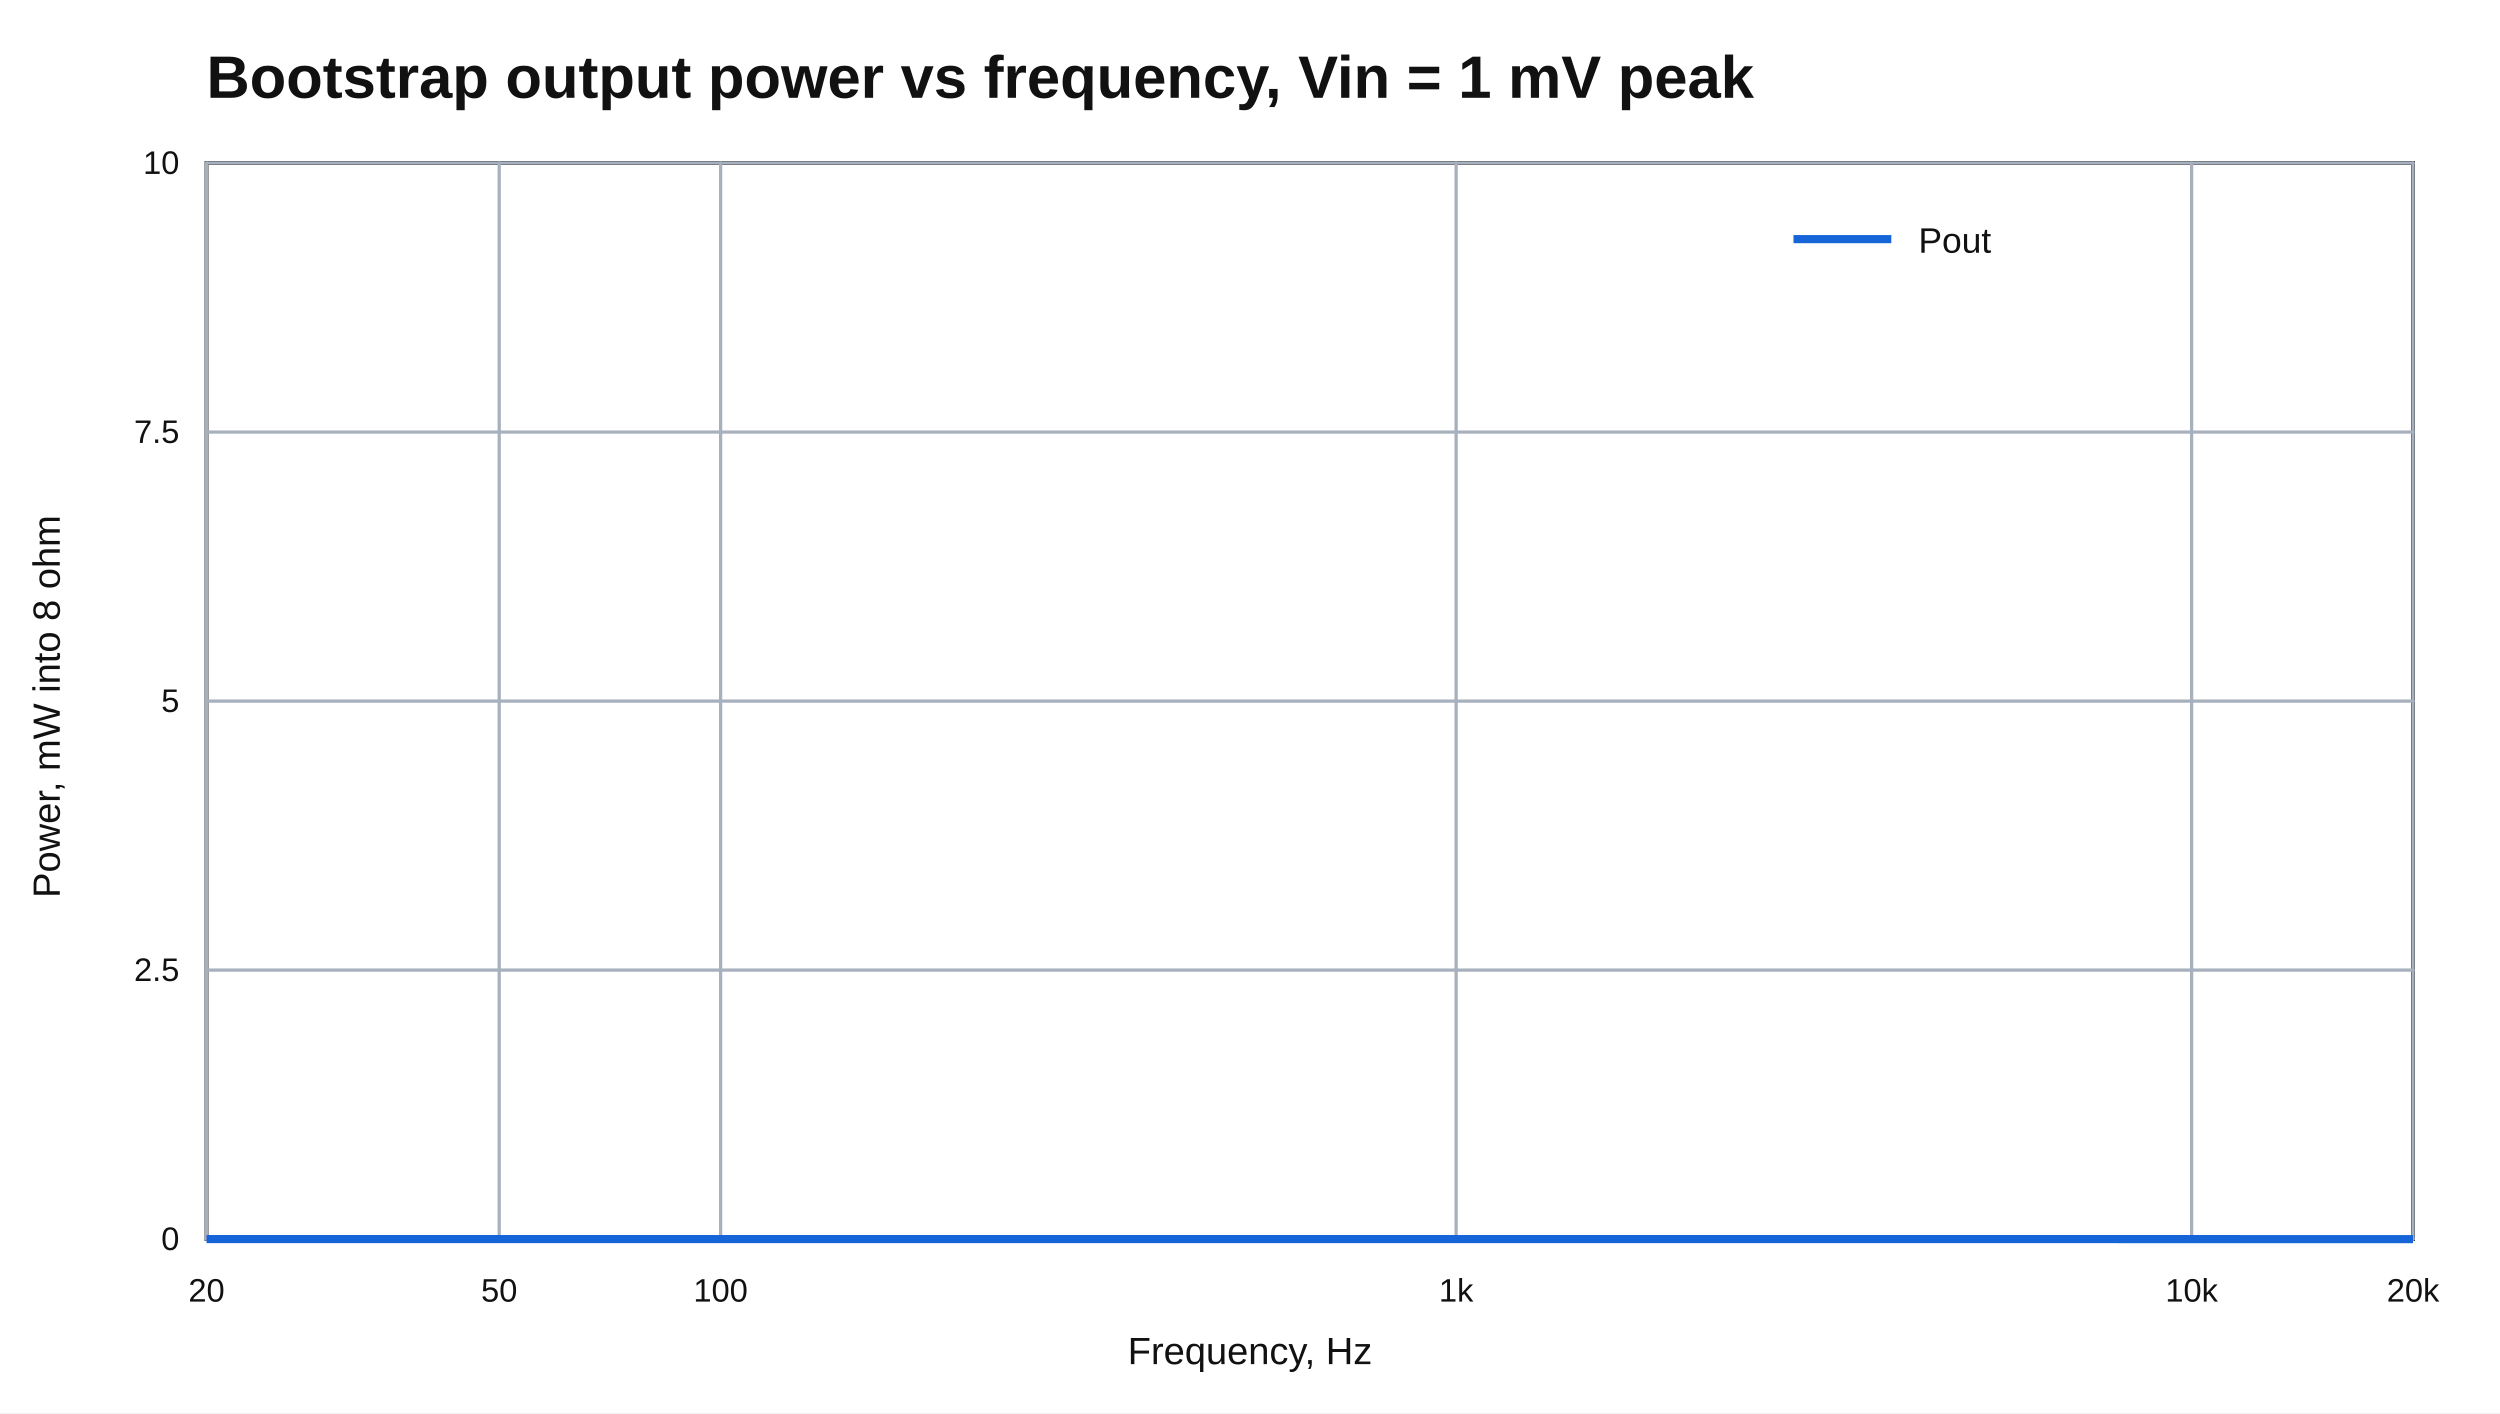
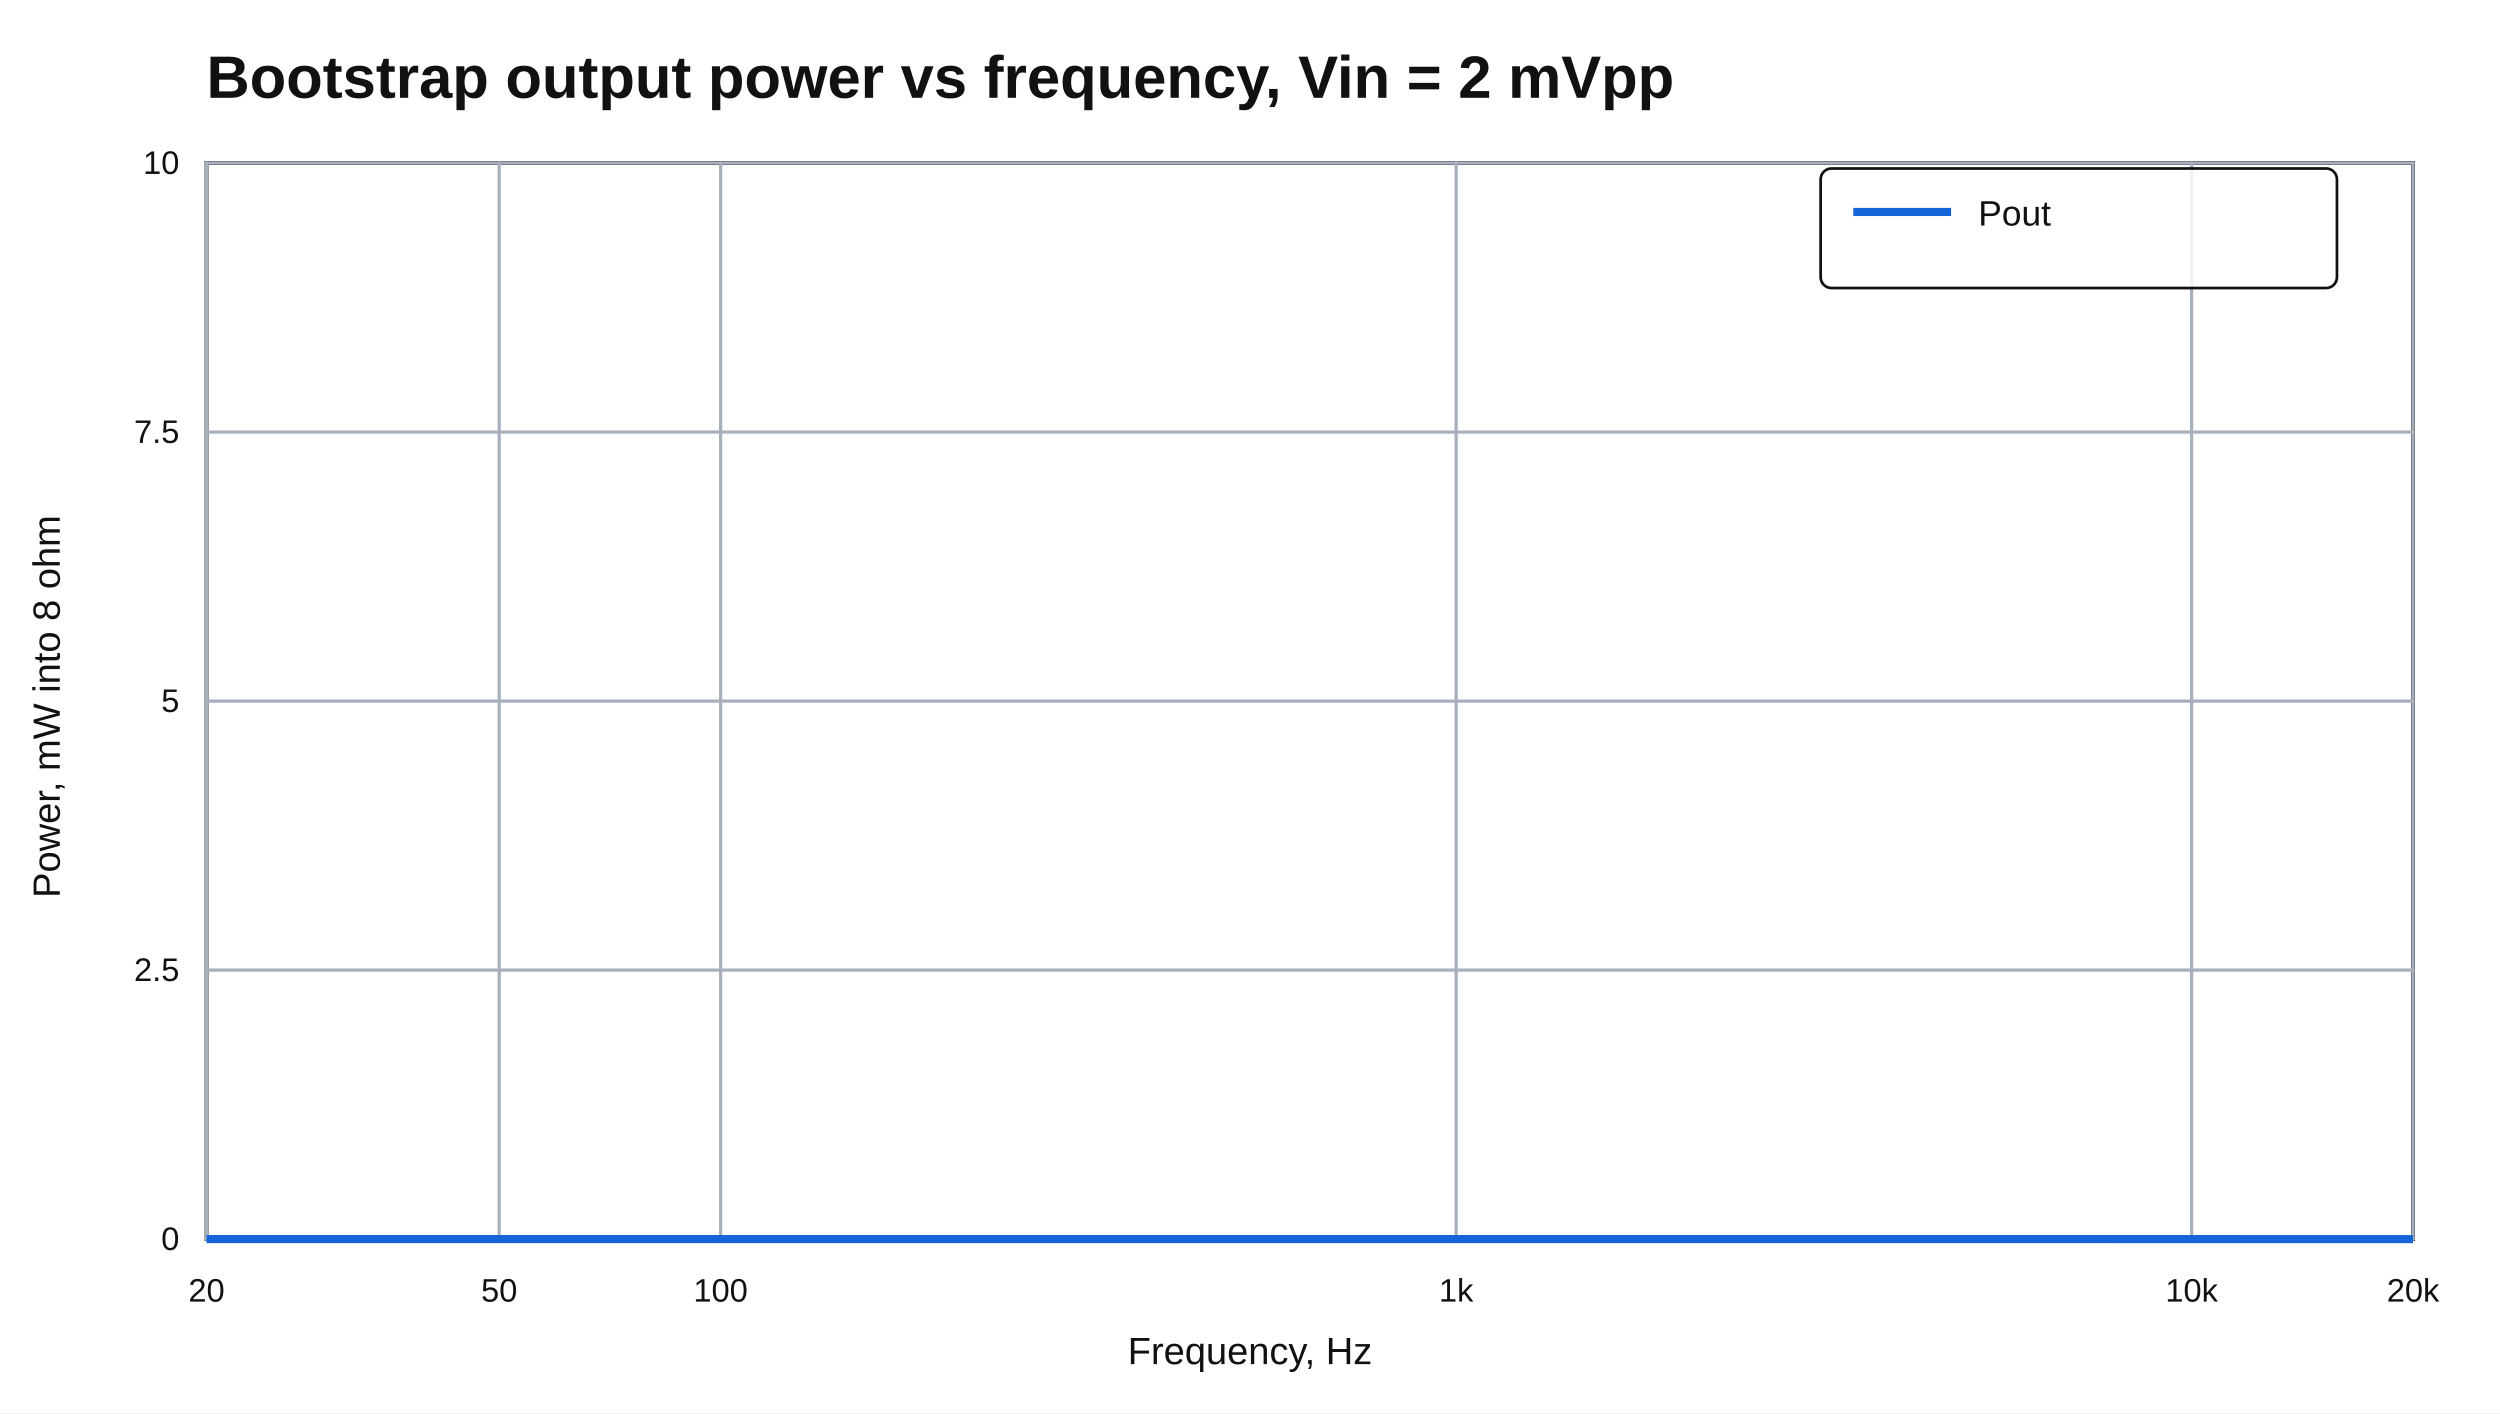
<svg xmlns="http://www.w3.org/2000/svg" width="920" height="520" viewBox="0 0 920 520">
  <defs>
    <style>
.wire{stroke:#111;stroke-width:2.6;fill:none;stroke-linecap:round;stroke-linejoin:round}
.thin{stroke:#a7b0bd;stroke-width:1.2;fill:none;stroke-linecap:round;stroke-linejoin:round}
.axis{stroke:#111;stroke-width:1.4;fill:none}
.blue{stroke:#1665d8;stroke-width:3;fill:none;stroke-linecap:round;stroke-linejoin:round}
.green{stroke:#13795b;stroke-width:3;fill:none;stroke-linecap:round;stroke-linejoin:round}
.orange{stroke:#b54708;stroke-width:3;fill:none;stroke-linecap:round;stroke-linejoin:round}
.node{fill:#111;stroke:none}
</style>
  </defs>
  <rect width="100%" height="100%" fill="#fff" />
-   <text x="76" y="36" font-family="Arial, Helvetica, sans-serif" font-size="22" font-weight="700" text-anchor="start" fill="#111">Bootstrap output power vs frequency, Vin = 1 mV peak</text>
+   <text x="76" y="36" font-family="Arial, Helvetica, sans-serif" font-size="22" font-weight="700" text-anchor="start" fill="#111">Bootstrap output power vs frequency, Vin = 2 mVpp</text>
  <rect x="76" y="60" width="812" height="396" fill="#fff" stroke="#111" stroke-width="1.4" />
  <line x1="76" y1="60" x2="76" y2="456" class="thin" />
  <text x="76" y="479" font-family="Arial, Helvetica, sans-serif" font-size="12" font-weight="400" text-anchor="middle" fill="#111">20</text>
  <line x1="183.709" y1="60" x2="183.709" y2="456" class="thin" />
  <text x="183.709" y="479" font-family="Arial, Helvetica, sans-serif" font-size="12" font-weight="400" text-anchor="middle" fill="#111">50</text>
  <line x1="265.188" y1="60" x2="265.188" y2="456" class="thin" />
  <text x="265.188" y="479" font-family="Arial, Helvetica, sans-serif" font-size="12" font-weight="400" text-anchor="middle" fill="#111">100</text>
  <line x1="535.855" y1="60" x2="535.855" y2="456" class="thin" />
  <text x="535.855" y="479" font-family="Arial, Helvetica, sans-serif" font-size="12" font-weight="400" text-anchor="middle" fill="#111">1k</text>
  <line x1="806.521" y1="60" x2="806.521" y2="456" class="thin" />
  <text x="806.521" y="479" font-family="Arial, Helvetica, sans-serif" font-size="12" font-weight="400" text-anchor="middle" fill="#111">10k</text>
  <line x1="888" y1="60" x2="888" y2="456" class="thin" />
  <text x="888" y="479" font-family="Arial, Helvetica, sans-serif" font-size="12" font-weight="400" text-anchor="middle" fill="#111">20k</text>
  <line x1="76" y1="456" x2="888" y2="456" class="thin" />
  <text x="66" y="460" font-family="Arial, Helvetica, sans-serif" font-size="12" font-weight="400" text-anchor="end" fill="#111">0</text>
  <line x1="76" y1="357" x2="888" y2="357" class="thin" />
  <text x="66" y="361" font-family="Arial, Helvetica, sans-serif" font-size="12" font-weight="400" text-anchor="end" fill="#111">2.5</text>
  <line x1="76" y1="258" x2="888" y2="258" class="thin" />
  <text x="66" y="262" font-family="Arial, Helvetica, sans-serif" font-size="12" font-weight="400" text-anchor="end" fill="#111">5</text>
  <line x1="76" y1="159" x2="888" y2="159" class="thin" />
  <text x="66" y="163" font-family="Arial, Helvetica, sans-serif" font-size="12" font-weight="400" text-anchor="end" fill="#111">7.5</text>
  <line x1="76" y1="60" x2="888" y2="60" class="thin" />
  <text x="66" y="64" font-family="Arial, Helvetica, sans-serif" font-size="12" font-weight="400" text-anchor="end" fill="#111">10</text>
  <polyline points="76.00,455.97 183.71,455.97 265.19,455.97 346.67,455.97 454.38,455.97 535.85,455.97 617.33,455.97 725.04,455.98 806.52,455.99 888.00,456.00" fill="none" stroke="#1665d8" stroke-width="3" stroke-linejoin="round" />
-   <line x1="660" y1="88" x2="696" y2="88" stroke="#1665d8" stroke-width="3" />
-   <text x="706" y="93" font-family="Arial, Helvetica, sans-serif" font-size="13" font-weight="400" text-anchor="start" fill="#111">Pout</text>
+   <rect x="670" y="62" width="190" height="44" rx="4" ry="4" fill="#fff" fill-opacity="0.82" stroke="#111" stroke-width="1" />
+   <line x1="682" y1="78" x2="718" y2="78" stroke="#1665d8" stroke-width="3" />
+   <text x="728" y="83" font-family="Arial, Helvetica, sans-serif" font-size="13" font-weight="400" text-anchor="start" fill="#111">Pout</text>
  <text x="460" y="502" font-family="Arial, Helvetica, sans-serif" font-size="14" font-weight="400" text-anchor="middle" fill="#111">Frequency, Hz</text>
  <text x="22" y="260" font-family="Arial, Helvetica, sans-serif" font-size="14" text-anchor="middle" fill="#111" transform="rotate(-90 22 260)">Power, mW into 8 ohm</text>
</svg>
